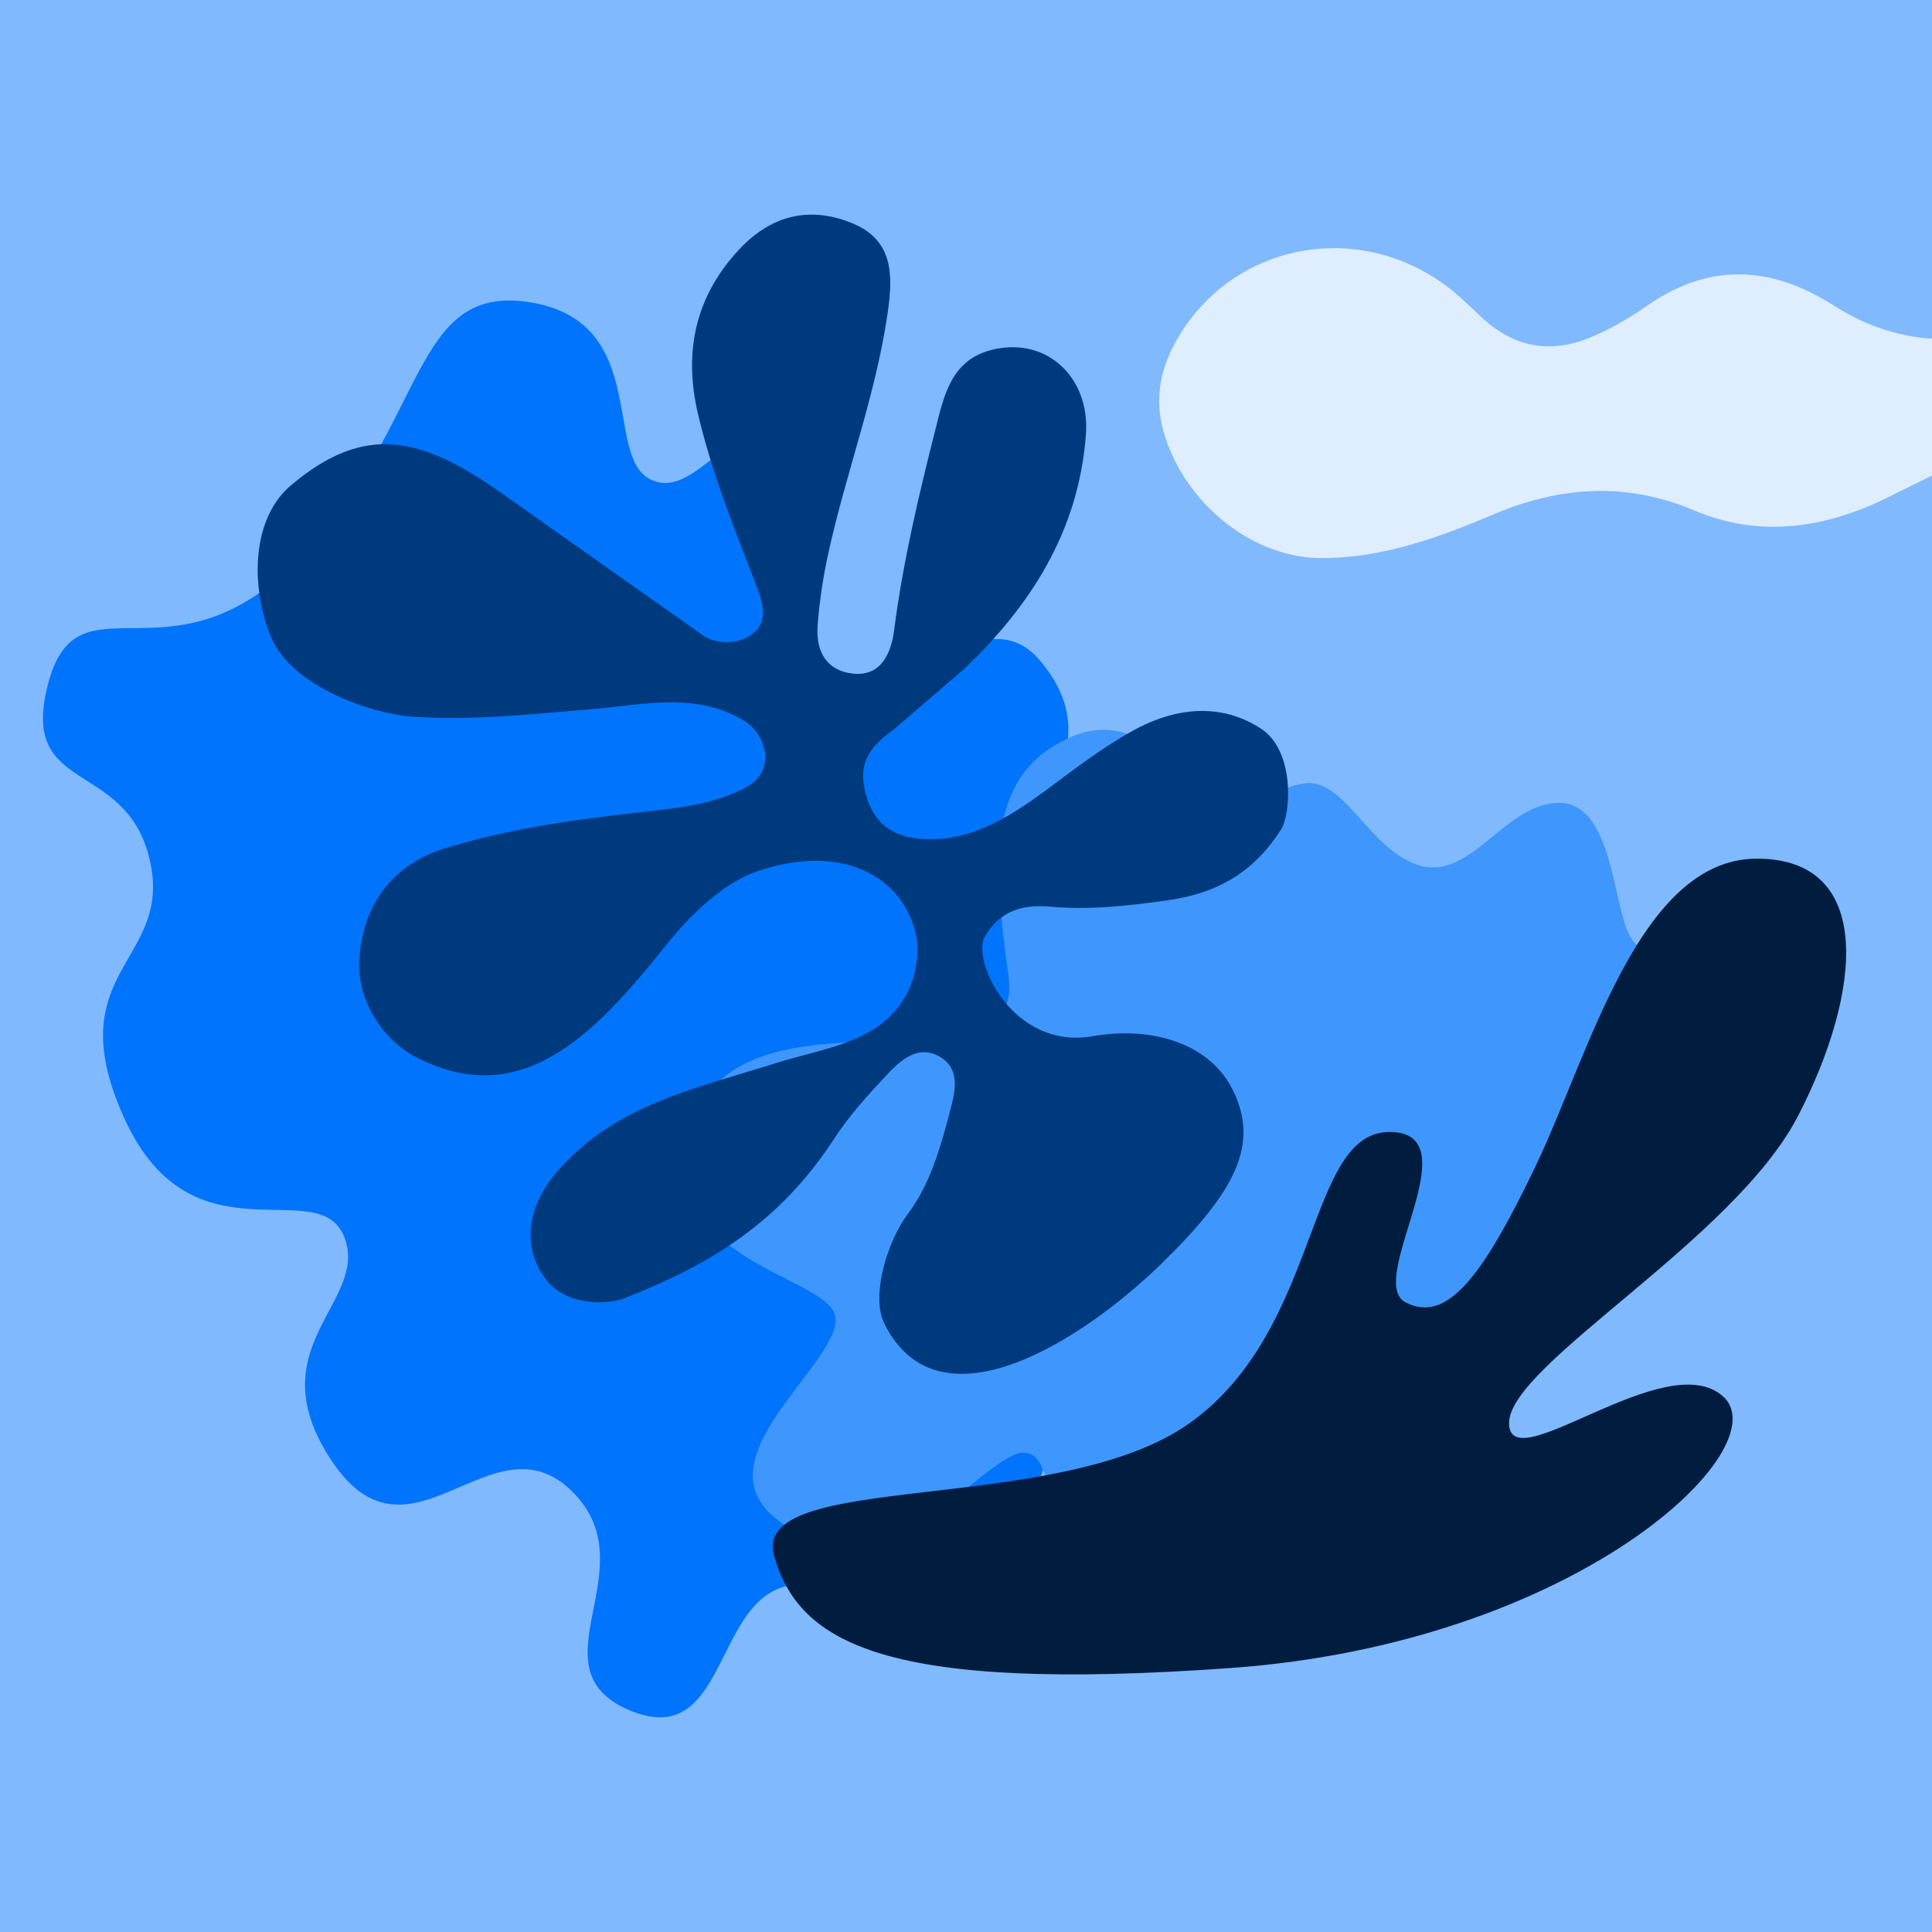
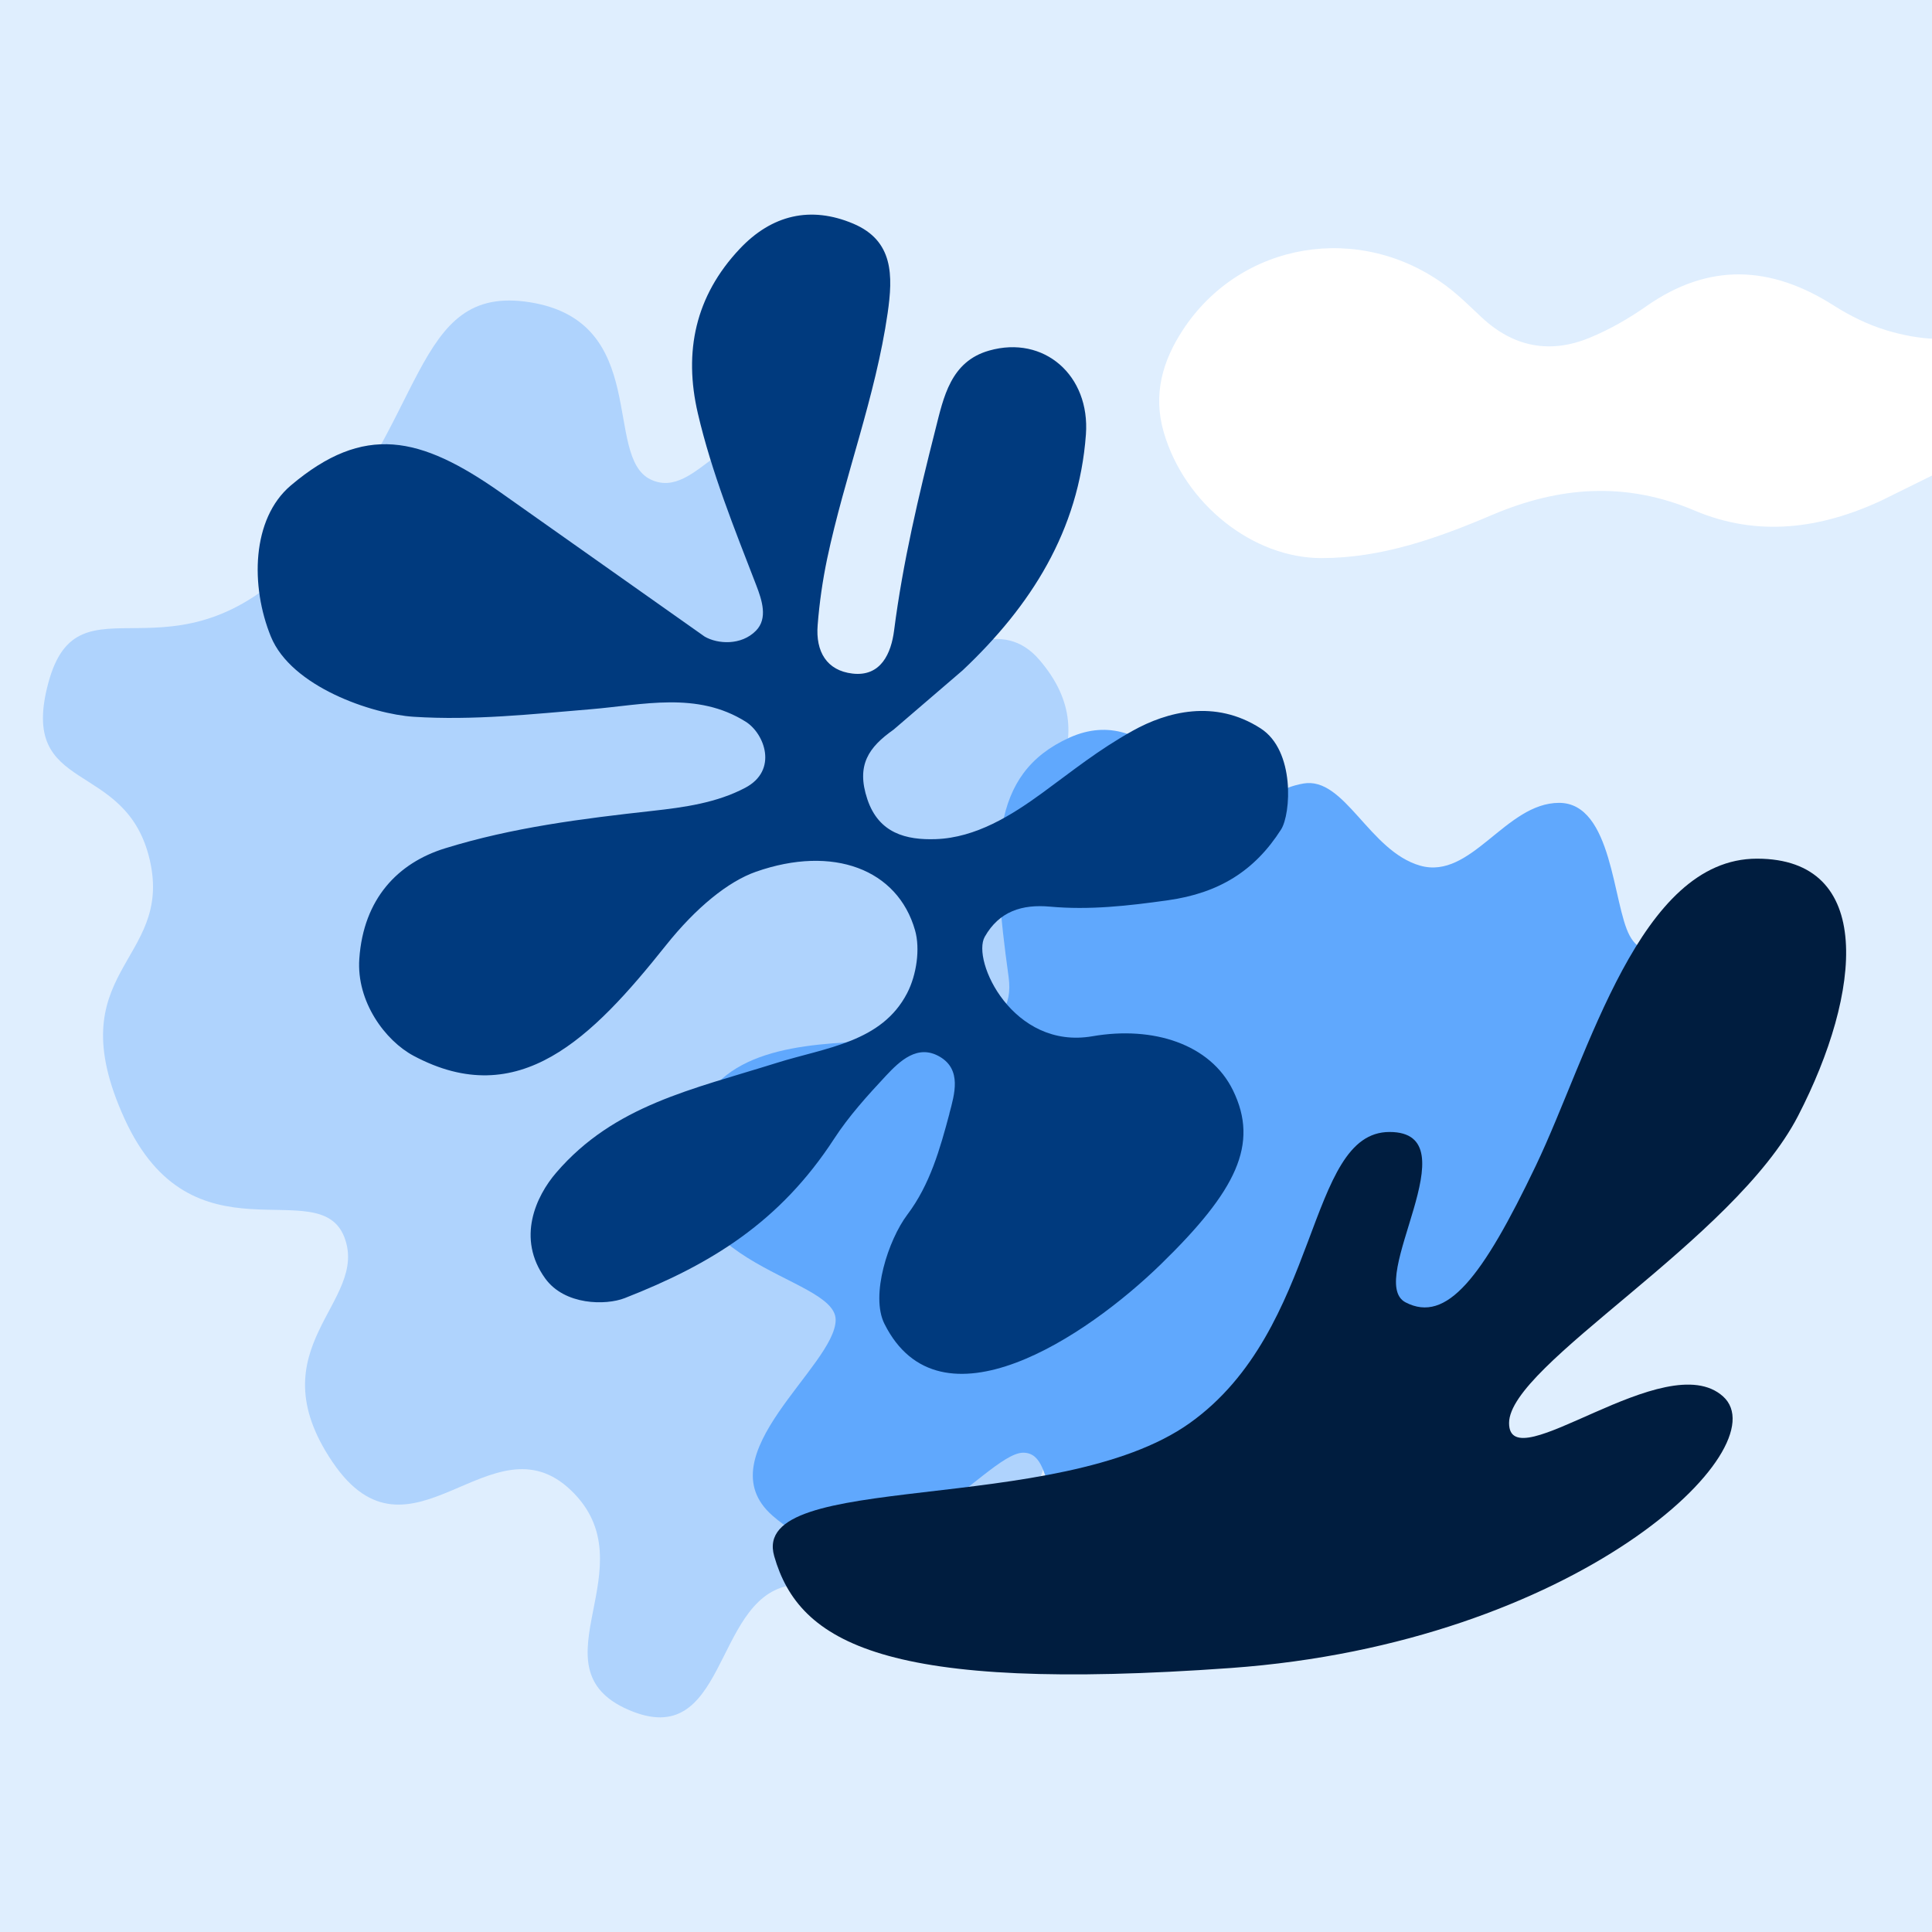
<svg xmlns="http://www.w3.org/2000/svg" width="45" height="45" fill-rule="evenodd">
-   <path fill="#80b9fd" d="M0 0h45v45H0z" />
-   <path d="M12.353 7.042c2.797.454 1.694 3.587 2.797 4.124s1.852-1.732 3.191-.619c1.752 1.456-1.497 5.773-.158 6.68s4.334-3.835 6.028-1.856-.315 3.505-.512 5.031S25 23.33 25 24.238s-1.3 1.691-1.3 3.835 1.734 5.072 0 7.299-3.625 1.196-5.358 1.567-1.418 3.876-3.703 2.886.512-3.34-1.34-5.113-3.743 2.021-5.555-.66.867-3.711.276-5.237-3.546.701-5.122-2.763 1.143-3.629.591-6.02-3.073-1.484-2.364-4.124 2.876.206 5.87-2.928 2.561-6.391 5.358-5.938z" fill="#0074fc" />
-   <path d="M23.831 33.836c.908 0 .17 2.251 2.27 1.688s2.326-2.307 3.291-2.307 3.801.844 4.879-.281.851-3.939 1.702-3.939 2.326 1.125 2.894-.169-.567-1.632 0-2.701 1.589-2.138.908-3.207-1.418-.394-1.816-1.125-.397-3.095-1.645-3.095-2.043 1.8-3.234 1.463-1.759-2.082-2.723-1.913-1.135.9-1.816.675-1.759-2.588-3.631-1.744-1.816 2.701-1.418 5.57-6.241 0-7.319 3.376 3.291 3.545 3.291 4.614-3.058 3.166-1.475 4.558c2.496 2.194 4.936-1.463 5.844-1.463z" fill="#3f96fc" />
+   <path fill="#dfeefe" d="M0 0h45v45H0z" />
+   <path d="M12.353 7.042c2.797.454 1.694 3.587 2.797 4.124s1.852-1.732 3.191-.619c1.752 1.456-1.497 5.773-.158 6.68s4.334-3.835 6.028-1.856-.315 3.505-.512 5.031S25 23.33 25 24.238s-1.3 1.691-1.3 3.835 1.734 5.072 0 7.299-3.625 1.196-5.358 1.567-1.418 3.876-3.703 2.886.512-3.34-1.34-5.113-3.743 2.021-5.555-.66.867-3.711.276-5.237-3.546.701-5.122-2.763 1.143-3.629.591-6.02-3.073-1.484-2.364-4.124 2.876.206 5.87-2.928 2.561-6.391 5.358-5.938z" fill="#afd3fd" />
+   <path d="M23.831 33.836c.908 0 .17 2.251 2.27 1.688s2.326-2.307 3.291-2.307 3.801.844 4.879-.281.851-3.939 1.702-3.939 2.326 1.125 2.894-.169-.567-1.632 0-2.701 1.589-2.138.908-3.207-1.418-.394-1.816-1.125-.397-3.095-1.645-3.095-2.043 1.8-3.234 1.463-1.759-2.082-2.723-1.913-1.135.9-1.816.675-1.759-2.588-3.631-1.744-1.816 2.701-1.418 5.57-6.241 0-7.319 3.376 3.291 3.545 3.291 4.614-3.058 3.166-1.475 4.558c2.496 2.194 4.936-1.463 5.844-1.463z" fill="#60a8fd" />
  <path d="M22.112 25.939c.121-.452.293-1.023-.221-1.325s-.93.094-1.26.447c-.43.461-.86.936-1.202 1.462-1.261 1.94-2.867 2.926-4.879 3.713-.436.17-1.397.171-1.852-.46-.674-.935-.212-1.917.257-2.462 1.351-1.572 3.167-1.939 5.132-2.556 1.15-.361 2.448-.477 3.043-1.628.221-.427.305-1.033.184-1.459-.405-1.427-1.912-1.995-3.705-1.367-.648.227-1.397.834-2.102 1.719-1.715 2.152-3.419 3.88-5.875 2.568-.659-.352-1.332-1.259-1.263-2.258.097-1.407.906-2.235 1.991-2.572 1.576-.489 3.204-.693 4.835-.874.748-.083 1.498-.187 2.163-.538.772-.408.449-1.263.013-1.538-1.136-.715-2.397-.392-3.616-.291-1.371.114-2.733.264-4.12.175-.967-.062-2.849-.698-3.326-1.868s-.453-2.743.465-3.52c1.708-1.445 3.012-1.152 4.885.163l4.753 3.357c.304.177.854.212 1.196-.137.281-.286.141-.709.006-1.06-.508-1.316-1.039-2.626-1.36-4.003-.334-1.435-.06-2.731.974-3.829.749-.796 1.654-1.007 2.645-.589.943.398.927 1.215.802 2.084-.283 1.955-1.003 3.8-1.41 5.725a12.21 12.21 0 0 0-.22 1.54c-.051.619.212 1.062.812 1.131.666.077.901-.48.968-1.003.204-1.589.572-3.141.964-4.688.189-.747.352-1.577 1.249-1.832 1.281-.365 2.356.579 2.255 1.955-.165 2.24-1.282 3.994-2.872 5.493l-1.607 1.38c-.578.408-.878.824-.612 1.621s.908.954 1.595.93c.933-.033 1.762-.552 2.487-1.081.703-.513 1.289-.991 2.099-1.443.796-.444 1.914-.742 2.98-.055.808.52.704 1.996.476 2.354-.617.967-1.449 1.482-2.637 1.649-.924.13-1.824.232-2.748.148-.645-.058-1.18.107-1.517.702-.313.551.654 2.64 2.51 2.317 1.408-.244 2.745.18 3.272 1.261.613 1.257.075 2.338-1.672 4.042s-5.155 3.978-6.447 1.395c-.332-.664.092-1.957.534-2.543.528-.7.76-1.529.98-2.352z" fill="#003a7e" />
  <path d="M18.033 36.247c.582 2.026 2.576 3.183 10.635 2.604s12.795-5.126 11.466-6.325-4.985 1.984-4.985.62 5.234-4.258 6.73-7.152S43.665 20 40.923 20s-3.905 4.547-5.151 7.152-2.077 3.679-3.033 3.183 1.579-3.969-.374-3.969-1.579 4.589-4.653 6.78-10.261 1.075-9.679 3.1z" fill="#001d3f" />
-   <path d="M50.839 11.639c-.807-.069-1.916-.264-2.965-.699-1.003-.415-1.944-.335-2.889.144l-1.156.571c-1.425.665-2.891.859-4.358.237-1.602-.679-3.147-.567-4.72.103-1.275.543-2.576 1.005-3.975 1.004-1.591-.001-3.18-1.255-3.669-2.927-.259-.887-.026-1.669.443-2.385 1.352-2.065 4.132-2.526 6.146-1.02.286.214.545.473.81.721.751.704 1.602.854 2.51.483.463-.189.912-.445 1.328-.737 1.458-1.022 2.898-.952 4.363-.021.383.244.802.45 1.228.579 1.539.467 2.889.154 3.999-1.197.94-1.144 2.091-1.726 3.536-1.412 2.236.486 3.308 3.661 1.888 5.624-.564.781-1.349.965-2.519.93" fill="#dfeefe" />
+   <path d="M50.839 11.639c-.807-.069-1.916-.264-2.965-.699-1.003-.415-1.944-.335-2.889.144l-1.156.571c-1.425.665-2.891.859-4.358.237-1.602-.679-3.147-.567-4.72.103-1.275.543-2.576 1.005-3.975 1.004-1.591-.001-3.18-1.255-3.669-2.927-.259-.887-.026-1.669.443-2.385 1.352-2.065 4.132-2.526 6.146-1.02.286.214.545.473.81.721.751.704 1.602.854 2.51.483.463-.189.912-.445 1.328-.737 1.458-1.022 2.898-.952 4.363-.021.383.244.802.45 1.228.579 1.539.467 2.889.154 3.999-1.197.94-1.144 2.091-1.726 3.536-1.412 2.236.486 3.308 3.661 1.888 5.624-.564.781-1.349.965-2.519.93" fill="#fff" />
</svg>
